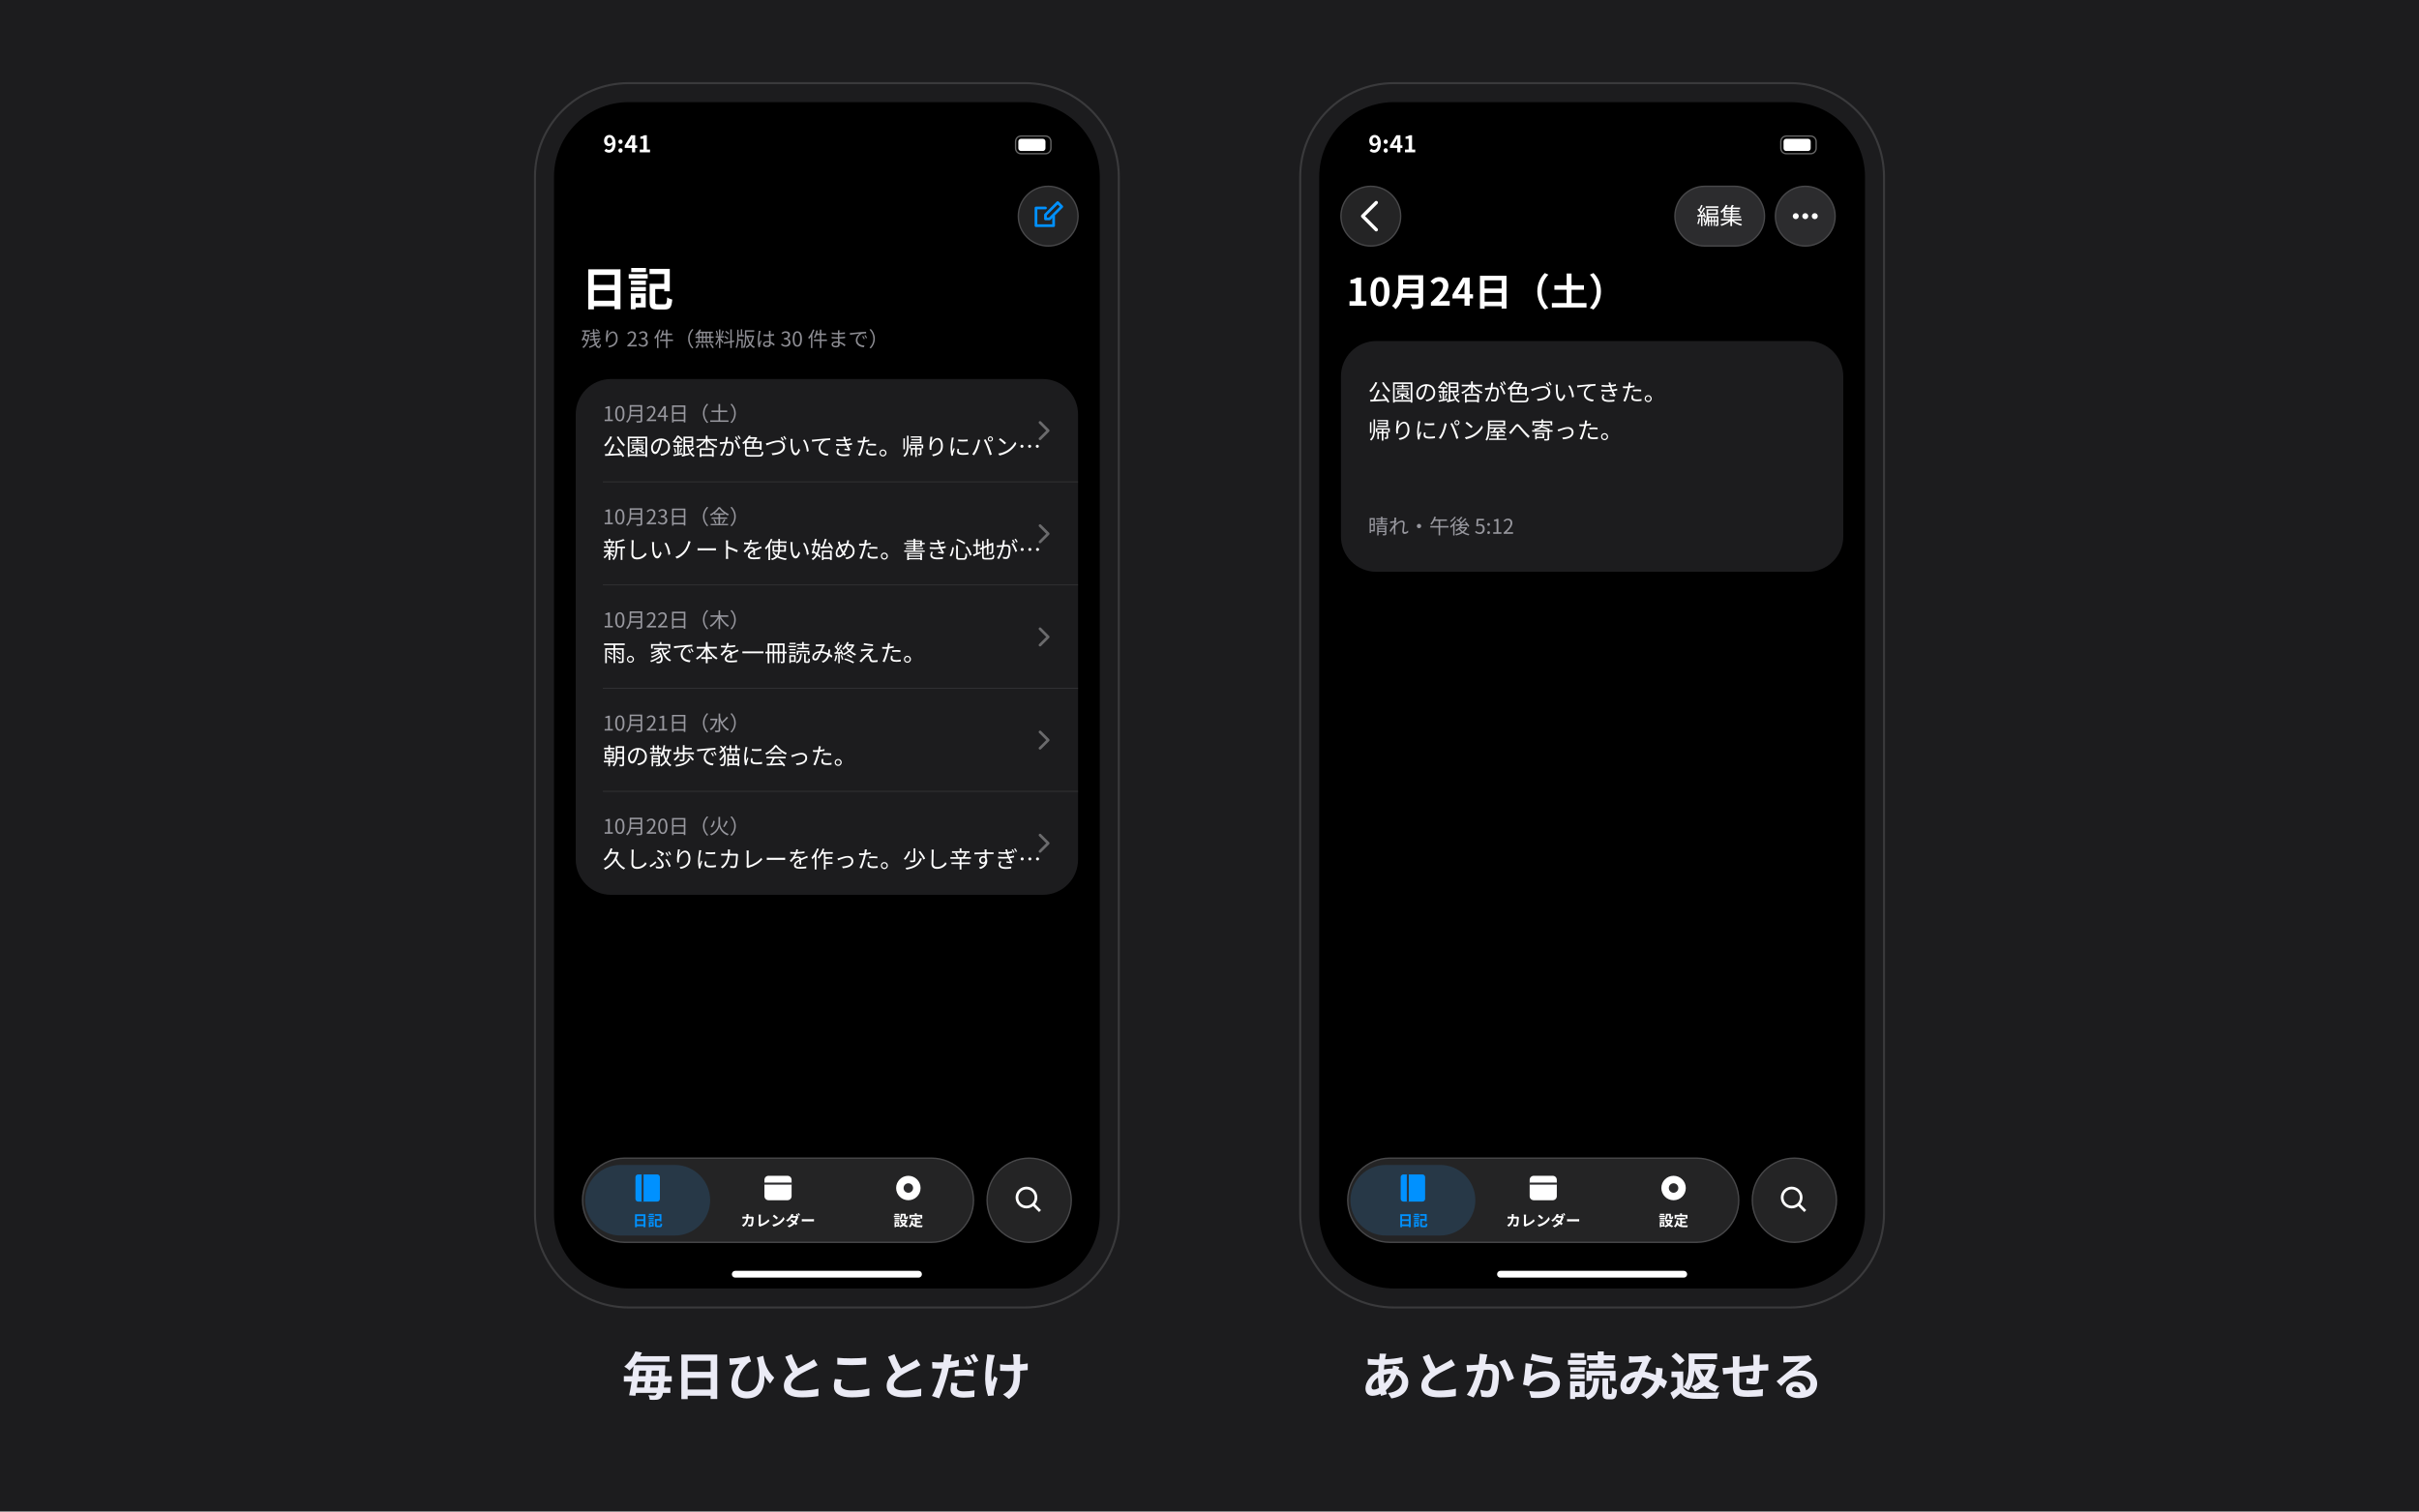
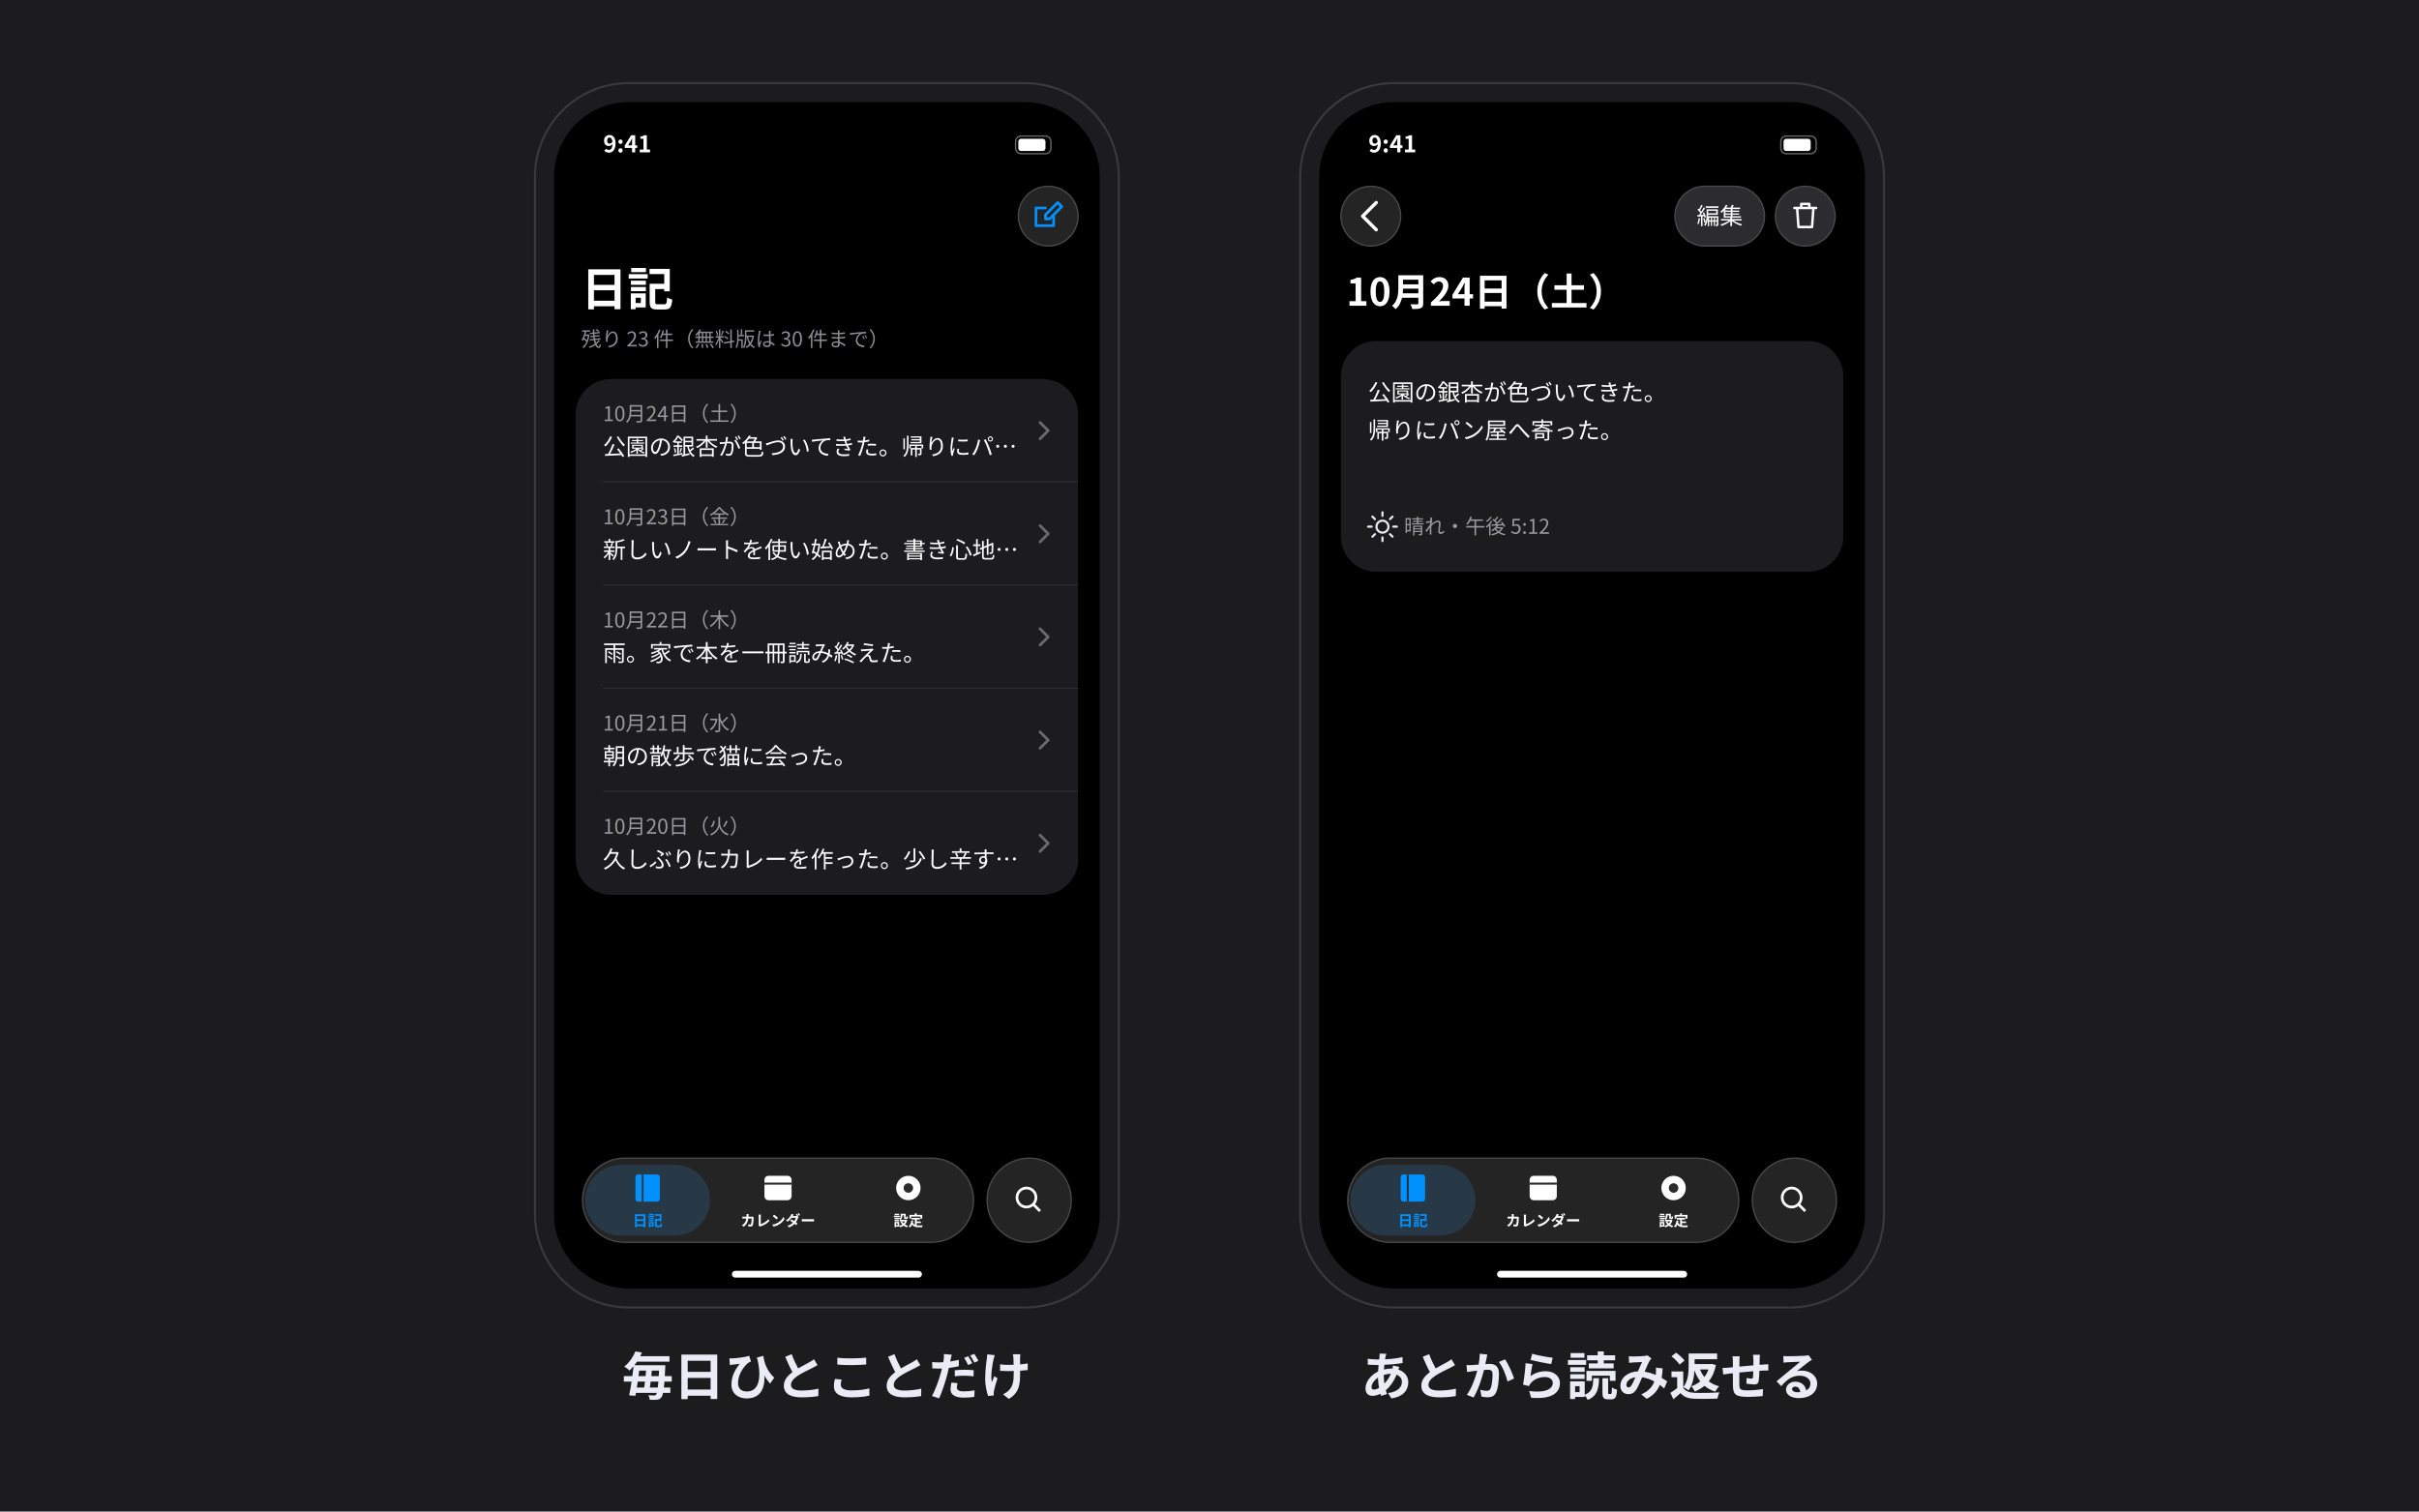
<svg xmlns="http://www.w3.org/2000/svg" width="1600" height="1000" viewBox="0 0 1600 1000">
  <rect width="100%" height="100%" fill="#1C1C1E" />
  <clipPath id="clipL">
    <rect x="366.43" y="67.572" width="360.998" height="784.856" rx="49.39" />
  </clipPath>
  <rect x="353.858" y="55" width="386.142" height="810" rx="61.962" fill="#1C1C1E" stroke="#3A3A3C" stroke-width="1.347" />
  <g clip-path="url(#clipL)">
    <svg viewBox="0 0 402 874" data-bg="#000000" x="366.43" y="67.572" width="360.998" height="784.856">
      <rect width="100%" height="100%" fill="#000000" />
      <text x="54" y="37" font-family="-apple-system, 'SF Pro Text', 'Hiragino Sans', 'Noto Sans JP', 'Noto Sans CJK JP', sans-serif" font-size="17" font-weight="600" fill="#FFFFFF" text-anchor="middle">9:41</text>
      <rect x="340" y="25" width="26" height="13" rx="4" fill="none" stroke="#FFFFFF" stroke-opacity="0.4" />
      <rect x="342" y="27" width="20" height="9" rx="2" fill="#FFFFFF" />
      <circle cx="364" cy="84" r="22" fill="#2C2C2E" fill-opacity="0.82" stroke="#48484A" />
      <g transform="translate(352,72) scale(1.0)" fill="none" stroke="#0091FF" stroke-width="2" stroke-linecap="round" stroke-linejoin="round">
        <path d="M3 6h7M3 6v13h13v-7" />
        <path d="M19 2l3 3-9 9h-3v-3z" />
      </g>
      <text x="20" y="150" font-family="-apple-system, 'SF Pro Text', 'Hiragino Sans', 'Noto Sans JP', 'Noto Sans CJK JP', sans-serif" font-size="34" font-weight="700" fill="#FFFFFF" text-anchor="start">日記</text>
      <text x="20" y="180" font-family="-apple-system, 'SF Pro Text', 'Hiragino Sans', 'Noto Sans JP', 'Noto Sans CJK JP', sans-serif" font-size="15" font-weight="400" fill="#EBEBF5" text-anchor="start" opacity="0.6">残り 23 件（無料版は 30 件まで）</text>
      <rect x="16" y="204" width="370" height="380" rx="26" fill="#1C1C1E" />
      <text x="36" y="235" font-family="-apple-system, 'SF Pro Text', 'Hiragino Sans', 'Noto Sans JP', 'Noto Sans CJK JP', sans-serif" font-size="15" font-weight="400" fill="#EBEBF5" text-anchor="start" opacity="0.6" data-bg="#1C1C1E">10月24日（土）</text>
-       <text x="36" y="260" font-family="-apple-system, 'SF Pro Text', 'Hiragino Sans', 'Noto Sans JP', 'Noto Sans CJK JP', sans-serif" font-size="17" font-weight="400" fill="#FFFFFF" text-anchor="start" data-bg="#1C1C1E">公園の銀杏が色づいてきた。帰りにパン…</text>
+       <text x="36" y="260" font-family="-apple-system, 'SF Pro Text', 'Hiragino Sans', 'Noto Sans JP', 'Noto Sans CJK JP', sans-serif" font-size="17" font-weight="400" fill="#FFFFFF" text-anchor="start" data-bg="#1C1C1E">公園の銀杏が色づいてきた。帰りにパ…</text>
      <path d="M358 236l6 6-6 6" fill="none" stroke="#FFFFFF" stroke-opacity="0.35" stroke-width="2" stroke-linecap="round" stroke-linejoin="round" />
      <rect x="36" y="279.5" width="350" height="0.5" fill="#38383A" />
      <text x="36" y="311" font-family="-apple-system, 'SF Pro Text', 'Hiragino Sans', 'Noto Sans JP', 'Noto Sans CJK JP', sans-serif" font-size="15" font-weight="400" fill="#EBEBF5" text-anchor="start" opacity="0.6" data-bg="#1C1C1E">10月23日（金）</text>
-       <text x="36" y="336" font-family="-apple-system, 'SF Pro Text', 'Hiragino Sans', 'Noto Sans JP', 'Noto Sans CJK JP', sans-serif" font-size="17" font-weight="400" fill="#FFFFFF" text-anchor="start" data-bg="#1C1C1E">新しいノートを使い始めた。書き心地が…</text>
+       <text x="36" y="336" font-family="-apple-system, 'SF Pro Text', 'Hiragino Sans', 'Noto Sans JP', 'Noto Sans CJK JP', sans-serif" font-size="17" font-weight="400" fill="#FFFFFF" text-anchor="start" data-bg="#1C1C1E">新しいノートを使い始めた。書き心地…</text>
      <path d="M358 312l6 6-6 6" fill="none" stroke="#FFFFFF" stroke-opacity="0.35" stroke-width="2" stroke-linecap="round" stroke-linejoin="round" />
      <rect x="36" y="355.5" width="350" height="0.5" fill="#38383A" />
      <text x="36" y="387" font-family="-apple-system, 'SF Pro Text', 'Hiragino Sans', 'Noto Sans JP', 'Noto Sans CJK JP', sans-serif" font-size="15" font-weight="400" fill="#EBEBF5" text-anchor="start" opacity="0.6" data-bg="#1C1C1E">10月22日（木）</text>
      <text x="36" y="412" font-family="-apple-system, 'SF Pro Text', 'Hiragino Sans', 'Noto Sans JP', 'Noto Sans CJK JP', sans-serif" font-size="17" font-weight="400" fill="#FFFFFF" text-anchor="start" data-bg="#1C1C1E">雨。家で本を一冊読み終えた。</text>
      <path d="M358 388l6 6-6 6" fill="none" stroke="#FFFFFF" stroke-opacity="0.35" stroke-width="2" stroke-linecap="round" stroke-linejoin="round" />
      <rect x="36" y="431.5" width="350" height="0.5" fill="#38383A" />
      <text x="36" y="463" font-family="-apple-system, 'SF Pro Text', 'Hiragino Sans', 'Noto Sans JP', 'Noto Sans CJK JP', sans-serif" font-size="15" font-weight="400" fill="#EBEBF5" text-anchor="start" opacity="0.6" data-bg="#1C1C1E">10月21日（水）</text>
      <text x="36" y="488" font-family="-apple-system, 'SF Pro Text', 'Hiragino Sans', 'Noto Sans JP', 'Noto Sans CJK JP', sans-serif" font-size="17" font-weight="400" fill="#FFFFFF" text-anchor="start" data-bg="#1C1C1E">朝の散歩で猫に会った。</text>
      <path d="M358 464l6 6-6 6" fill="none" stroke="#FFFFFF" stroke-opacity="0.35" stroke-width="2" stroke-linecap="round" stroke-linejoin="round" />
      <rect x="36" y="507.5" width="350" height="0.5" fill="#38383A" />
      <text x="36" y="539" font-family="-apple-system, 'SF Pro Text', 'Hiragino Sans', 'Noto Sans JP', 'Noto Sans CJK JP', sans-serif" font-size="15" font-weight="400" fill="#EBEBF5" text-anchor="start" opacity="0.6" data-bg="#1C1C1E">10月20日（火）</text>
-       <text x="36" y="564" font-family="-apple-system, 'SF Pro Text', 'Hiragino Sans', 'Noto Sans JP', 'Noto Sans CJK JP', sans-serif" font-size="17" font-weight="400" fill="#FFFFFF" text-anchor="start" data-bg="#1C1C1E">久しぶりにカレーを作った。少し辛すぎ…</text>
+       <text x="36" y="564" font-family="-apple-system, 'SF Pro Text', 'Hiragino Sans', 'Noto Sans JP', 'Noto Sans CJK JP', sans-serif" font-size="17" font-weight="400" fill="#FFFFFF" text-anchor="start" data-bg="#1C1C1E">久しぶりにカレーを作った。少し辛す…</text>
      <path d="M358 540l6 6-6 6" fill="none" stroke="#FFFFFF" stroke-opacity="0.35" stroke-width="2" stroke-linecap="round" stroke-linejoin="round" />
      <rect x="21.0" y="778" width="288" height="62" rx="31" fill="#2C2C2E" fill-opacity="0.82" stroke="#48484A" />
      <rect x="23.0" y="783" width="92" height="52" rx="26" fill="#273847" />
      <rect x="60.0" y="790" width="18" height="20" rx="2" fill="#0091FF" />
      <rect x="64.5" y="790" width="1.5" height="20" fill="#273847" />
      <text x="69.0" y="828" font-family="-apple-system, 'SF Pro Text', 'Hiragino Sans', 'Noto Sans JP', 'Noto Sans CJK JP', sans-serif" font-size="11" font-weight="600" fill="#0091FF" text-anchor="middle" data-bg="#273847">日記</text>
      <rect x="155.0" y="791" width="20" height="18" rx="3" fill="#FFFFFF" />
      <rect x="155.0" y="796" width="20" height="1.5" fill="#2C2C2E" />
      <text x="165.0" y="828" font-family="-apple-system, 'SF Pro Text', 'Hiragino Sans', 'Noto Sans JP', 'Noto Sans CJK JP', sans-serif" font-size="11" font-weight="600" fill="#FFFFFF" text-anchor="middle" data-bg="#2C2C2E">カレンダー</text>
      <circle cx="261.0" cy="800" r="9" fill="#FFFFFF" />
      <circle cx="261.0" cy="800" r="3.5" fill="#2C2C2E" />
      <text x="261.0" y="828" font-family="-apple-system, 'SF Pro Text', 'Hiragino Sans', 'Noto Sans JP', 'Noto Sans CJK JP', sans-serif" font-size="11" font-weight="600" fill="#FFFFFF" text-anchor="middle" data-bg="#2C2C2E">設定</text>
      <circle cx="350.0" cy="809.0" r="31.0" fill="#2C2C2E" fill-opacity="0.82" stroke="#48484A" />
      <g fill="none" stroke="#FFFFFF" stroke-width="2">
        <circle cx="348.0" cy="807.0" r="7" />
        <path d="M353.0 812.0l5 5" />
      </g>
      <rect x="131.0" y="861" width="140" height="5" rx="2.5" fill="#FFFFFF" />
    </svg>
  </g>
  <rect x="490.804" y="77.45" width="112.251" height="33.226" rx="16.613" fill="#000" />
  <clipPath id="clipR">
    <rect x="872.572" y="67.572" width="360.998" height="784.856" rx="49.39" />
  </clipPath>
  <rect x="860" y="55" width="386.142" height="810" rx="61.962" fill="#1C1C1E" stroke="#3A3A3C" stroke-width="1.347" />
  <g clip-path="url(#clipR)">
    <svg viewBox="0 0 402 874" data-bg="#000000" x="872.572" y="67.572" width="360.998" height="784.856">
      <rect width="100%" height="100%" fill="#000000" />
      <text x="54" y="37" font-family="-apple-system, 'SF Pro Text', 'Hiragino Sans', 'Noto Sans JP', 'Noto Sans CJK JP', sans-serif" font-size="17" font-weight="600" fill="#FFFFFF" text-anchor="middle">9:41</text>
      <rect x="340" y="25" width="26" height="13" rx="4" fill="none" stroke="#FFFFFF" stroke-opacity="0.4" />
      <rect x="342" y="27" width="20" height="9" rx="2" fill="#FFFFFF" />
      <circle cx="38" cy="84" r="22" fill="#2C2C2E" fill-opacity="0.82" stroke="#48484A" />
      <path d="M42 74l-10 10 10 10" fill="none" stroke="#FFFFFF" stroke-width="2.5" stroke-linecap="round" stroke-linejoin="round" />
      <rect x="262" y="62" width="66" height="44" rx="22" fill="#2C2C2E" stroke="#48484A" />
      <text x="295.0" y="90" font-family="-apple-system, 'SF Pro Text', 'Hiragino Sans', 'Noto Sans JP', 'Noto Sans CJK JP', sans-serif" font-size="17" font-weight="400" fill="#FFFFFF" text-anchor="middle" data-bg="#2C2C2E">編集</text>
-       <circle cx="358" cy="84" r="22" fill="#2C2C2E" stroke="#48484A" />
-       <circle cx="351" cy="84" r="2.2" fill="#FFFFFF" />
-       <circle cx="358" cy="84" r="2.2" fill="#FFFFFF" />
-       <circle cx="365" cy="84" r="2.2" fill="#FFFFFF" />
+       <g aria-label="削除">
+         <circle cx="358" cy="84" r="22" fill="#2C2C2E" stroke="#48484A" />
+         <g fill="none" stroke="#FFFFFF" stroke-width="1.8" stroke-linecap="round" stroke-linejoin="round">
+           <path d="M350 78h16M355 78v-3h6v3M352 78l1 14h10l1-14" />
+         </g>
+       </g>
      <text x="20" y="150" font-family="-apple-system, 'SF Pro Text', 'Hiragino Sans', 'Noto Sans JP', 'Noto Sans CJK JP', sans-serif" font-size="28" font-weight="700" fill="#FFFFFF" text-anchor="start">10月24日（土）</text>
      <rect x="16" y="176" width="370" height="170" rx="26" fill="#1C1C1E" />
      <text x="36" y="220" font-family="-apple-system, 'SF Pro Text', 'Hiragino Sans', 'Noto Sans JP', 'Noto Sans CJK JP', sans-serif" font-size="17" font-weight="400" fill="#FFFFFF" text-anchor="start" data-bg="#1C1C1E">公園の銀杏が色づいてきた。</text>
      <text x="36" y="248" font-family="-apple-system, 'SF Pro Text', 'Hiragino Sans', 'Noto Sans JP', 'Noto Sans CJK JP', sans-serif" font-size="17" font-weight="400" fill="#FFFFFF" text-anchor="start" data-bg="#1C1C1E">帰りにパン屋へ寄った。</text>
-       <text x="36" y="318" font-family="-apple-system, 'SF Pro Text', 'Hiragino Sans', 'Noto Sans JP', 'Noto Sans CJK JP', sans-serif" font-size="15" font-weight="400" fill="#EBEBF5" text-anchor="start" opacity="0.6" data-bg="#1C1C1E">晴れ・午後 5:12</text>
+       <g transform="translate(46.58824 312.75) scale(0.8823529)">
+         <g stroke="#EBEBF5" stroke-width="1.8" fill="none" stroke-linecap="round">
+           <circle cx="0" cy="0" r="5" fill="none" />
+           <path d="M9.0 0.0l3.0 0.0" />
+           <path d="M-9.0 0.0l-3.0 0.0" />
+           <path d="M0.0 9.0l0.0 3.0" />
+           <path d="M0.0 -9.0l0.0 -3.0" />
+           <path d="M6.3 6.3l2.1 2.1" />
+           <path d="M-6.3 6.3l-2.1 2.1" />
+           <path d="M6.3 -6.3l2.1 -2.1" />
+           <path d="M-6.3 -6.3l-2.1 -2.1" />
+         </g>
+       </g>
+       <text x="62.471" y="318" font-family="-apple-system, 'SF Pro Text', 'Hiragino Sans', 'Noto Sans JP', 'Noto Sans CJK JP', sans-serif" font-size="15" font-weight="400" fill="#EBEBF5" text-anchor="start" opacity="0.6" data-bg="#1C1C1E">晴れ・午後 5:12</text>
      <rect x="21.0" y="778" width="288" height="62" rx="31" fill="#2C2C2E" fill-opacity="0.82" stroke="#48484A" />
      <rect x="23.0" y="783" width="92" height="52" rx="26" fill="#273847" />
      <rect x="60.0" y="790" width="18" height="20" rx="2" fill="#0091FF" />
      <rect x="64.5" y="790" width="1.5" height="20" fill="#273847" />
      <text x="69.0" y="828" font-family="-apple-system, 'SF Pro Text', 'Hiragino Sans', 'Noto Sans JP', 'Noto Sans CJK JP', sans-serif" font-size="11" font-weight="600" fill="#0091FF" text-anchor="middle" data-bg="#273847">日記</text>
      <rect x="155.0" y="791" width="20" height="18" rx="3" fill="#FFFFFF" />
      <rect x="155.0" y="796" width="20" height="1.5" fill="#2C2C2E" />
      <text x="165.0" y="828" font-family="-apple-system, 'SF Pro Text', 'Hiragino Sans', 'Noto Sans JP', 'Noto Sans CJK JP', sans-serif" font-size="11" font-weight="600" fill="#FFFFFF" text-anchor="middle" data-bg="#2C2C2E">カレンダー</text>
      <circle cx="261.0" cy="800" r="9" fill="#FFFFFF" />
      <circle cx="261.0" cy="800" r="3.5" fill="#2C2C2E" />
      <text x="261.0" y="828" font-family="-apple-system, 'SF Pro Text', 'Hiragino Sans', 'Noto Sans JP', 'Noto Sans CJK JP', sans-serif" font-size="11" font-weight="600" fill="#FFFFFF" text-anchor="middle" data-bg="#2C2C2E">設定</text>
      <circle cx="350.0" cy="809.0" r="31.0" fill="#2C2C2E" fill-opacity="0.82" stroke="#48484A" />
      <g fill="none" stroke="#FFFFFF" stroke-width="2">
        <circle cx="348.0" cy="807.0" r="7" />
        <path d="M353.0 812.0l5 5" />
      </g>
      <rect x="131.0" y="861" width="140" height="5" rx="2.5" fill="#FFFFFF" />
    </svg>
  </g>
  <rect x="996.946" y="77.45" width="112.251" height="33.226" rx="16.613" fill="#000" />
  <text x="546.929" y="923" text-anchor="middle" font-family="-apple-system, 'SF Pro Text', 'Hiragino Sans', 'Noto Sans JP', 'Noto Sans CJK JP', sans-serif" font-size="34" font-weight="600" fill="#EBEBF5">毎日ひとことだけ</text>
  <text x="1053.07" y="923" text-anchor="middle" font-family="-apple-system, 'SF Pro Text', 'Hiragino Sans', 'Noto Sans JP', 'Noto Sans CJK JP', sans-serif" font-size="34" font-weight="600" fill="#EBEBF5">あとから読み返せる</text>
</svg>
